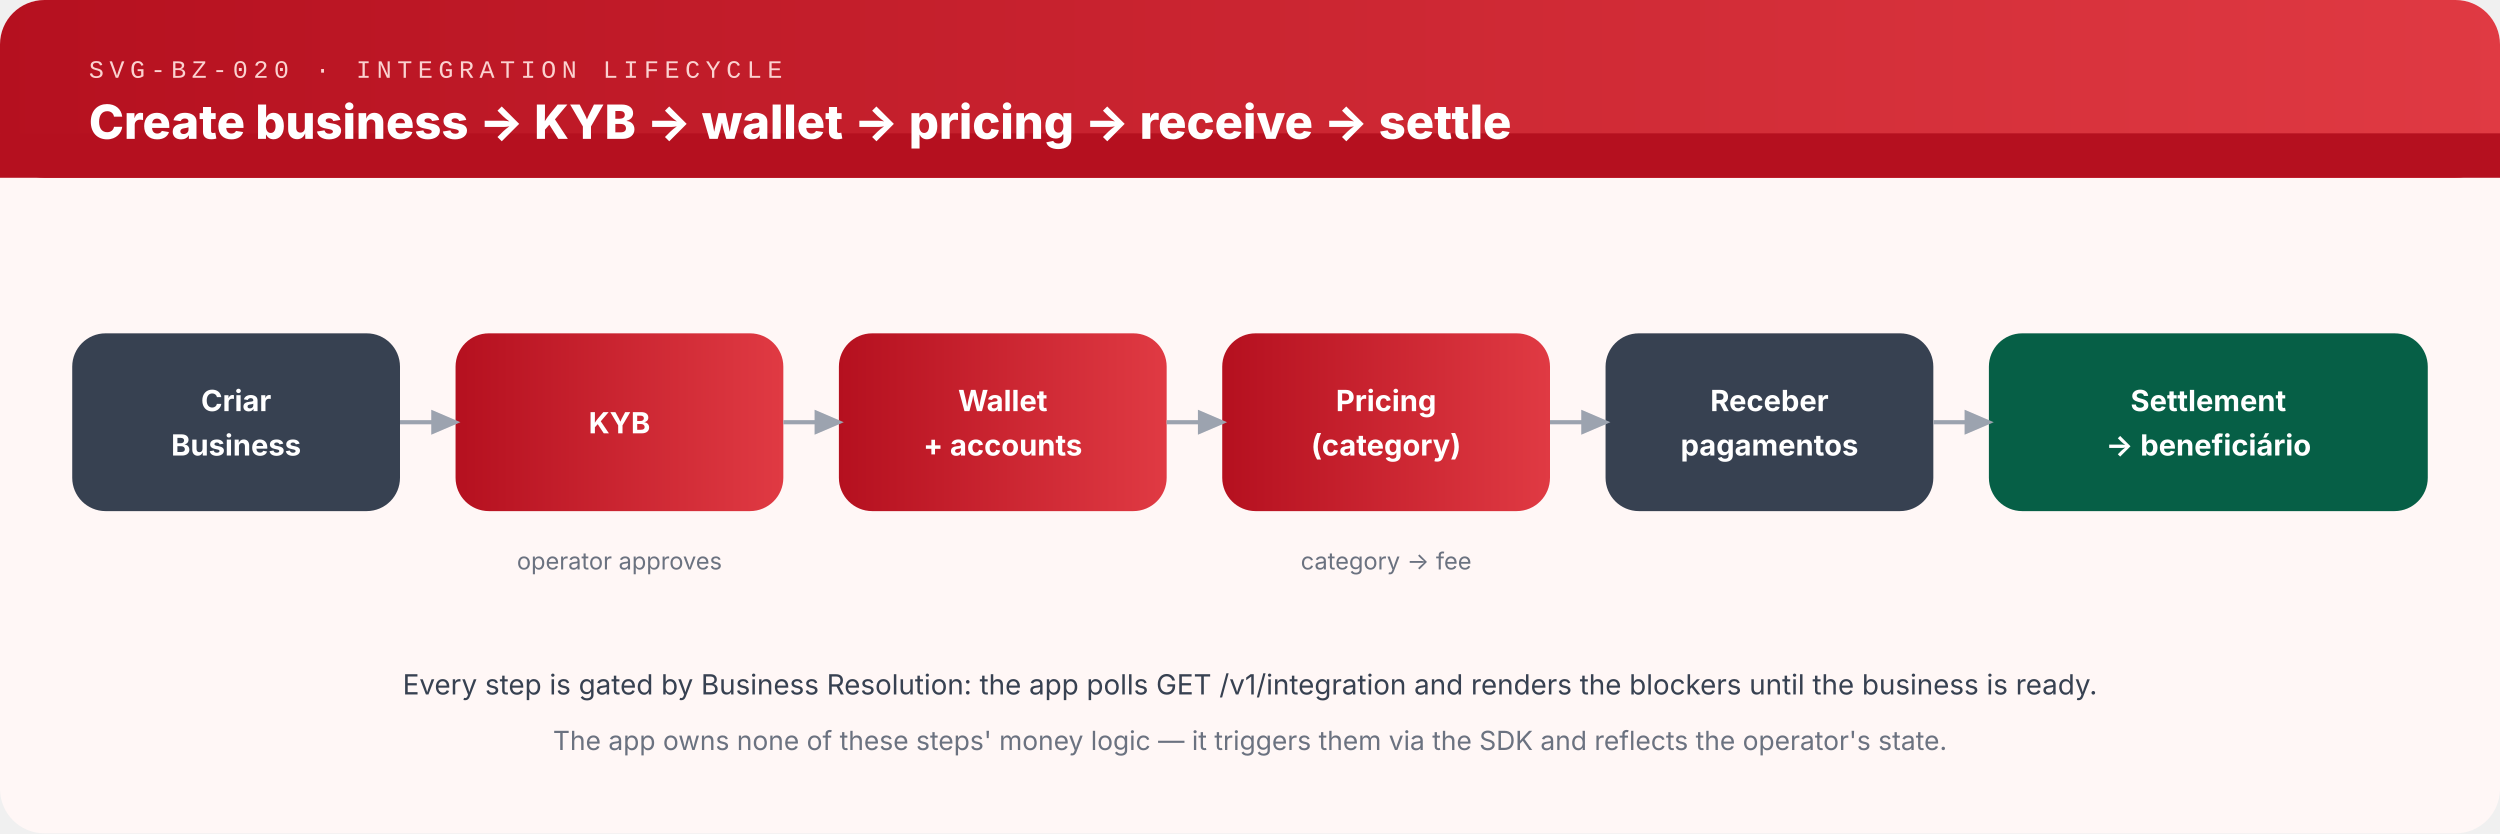
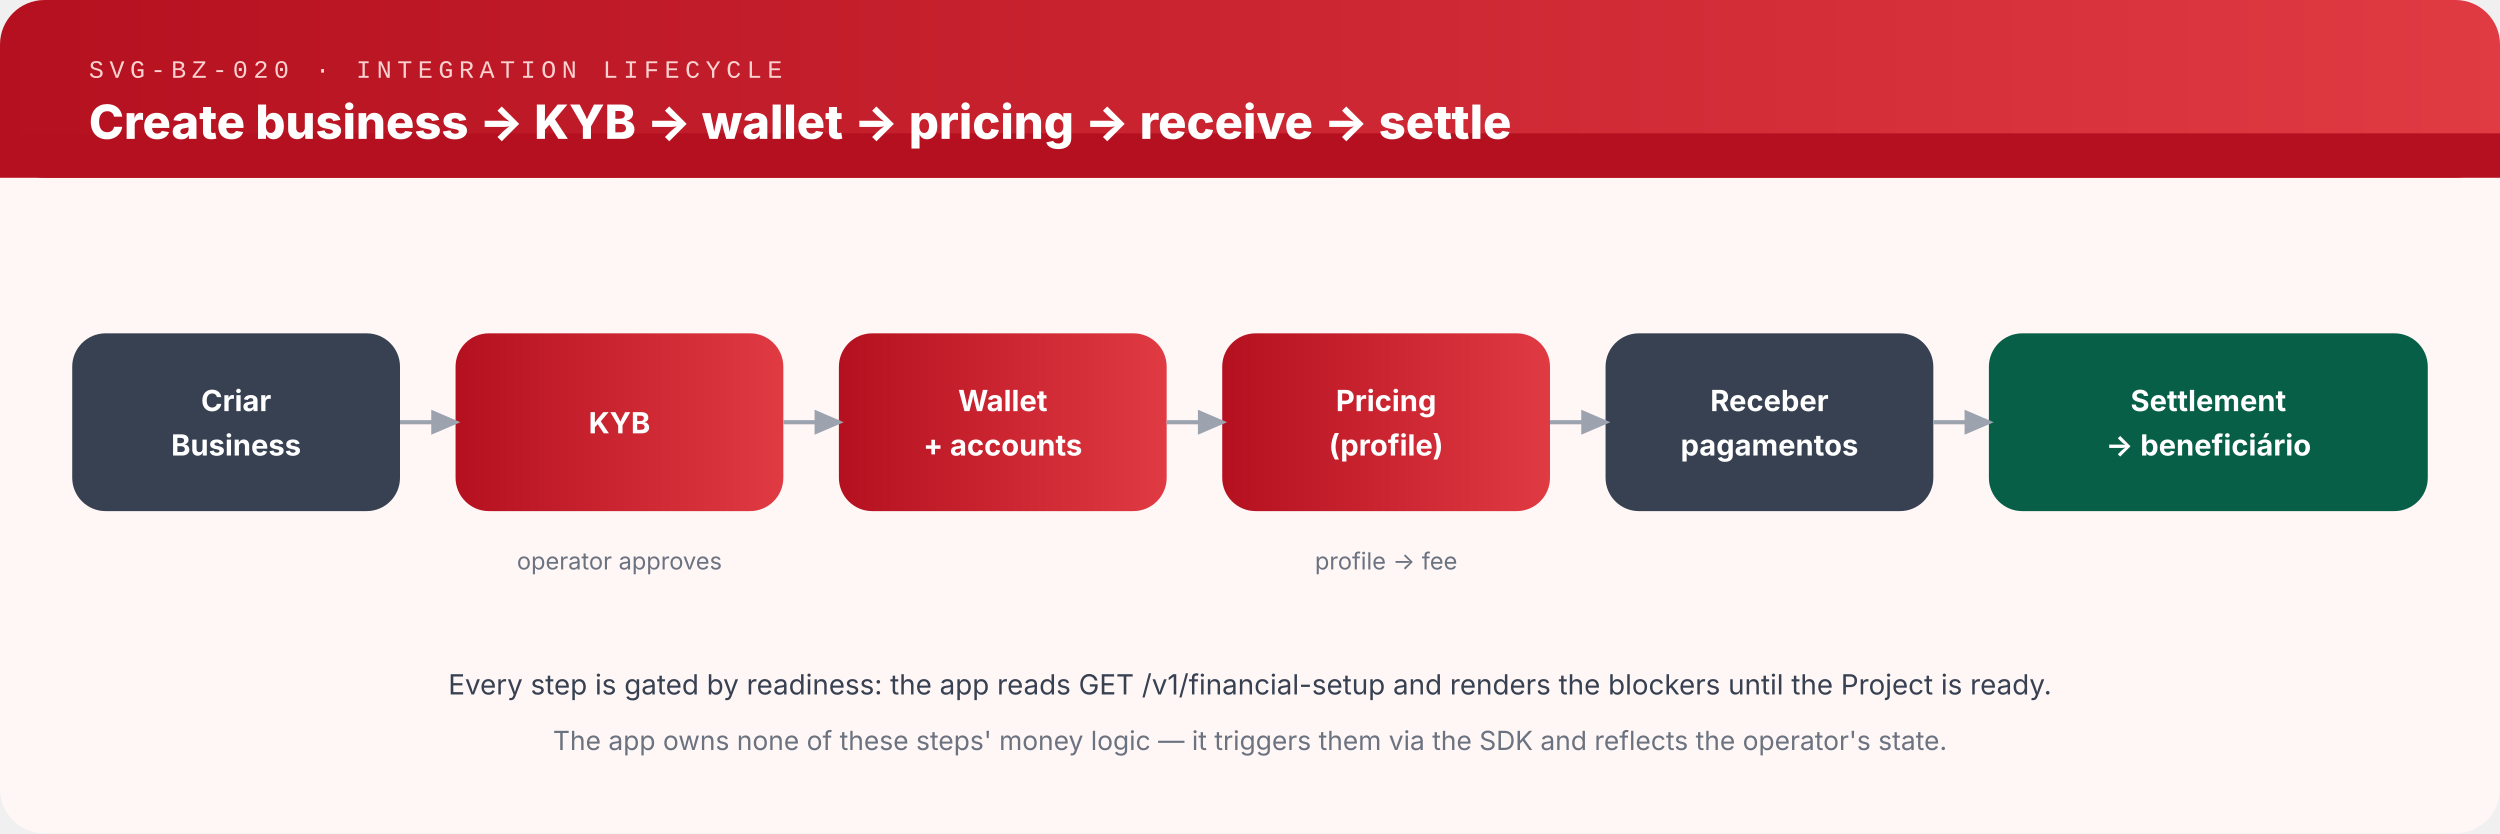
<svg xmlns="http://www.w3.org/2000/svg" viewBox="0 0 900 300" role="img" aria-label="Integration lifecycle" font-family="system-ui,-apple-system,sans-serif">
  <defs>
    <linearGradient id="hg" x1="0" y1="0" x2="1" y2="0">
      <stop offset="0%" stop-color="#B5101F" />
      <stop offset="100%" stop-color="#E03A43" />
    </linearGradient>
    <marker id="ar" markerWidth="9" markerHeight="9" refX="4.5" refY="3" orient="auto">
      <path d="M0,0 L0,6 L7,3 z" fill="#9CA3AF" />
    </marker>
  </defs>
  <rect width="900" height="300" fill="#FFF7F6" rx="16" />
  <rect x="0" y="0" width="900" height="64" fill="url(#hg)" rx="16" />
  <rect x="0" y="48" width="900" height="16" fill="#B5101F" />
  <text x="32" y="28" font-family="ui-monospace,'Courier New',monospace" font-size="9" fill="#FBD2D0" letter-spacing="2">SVG-BZ-020 · INTEGRATION LIFECYCLE</text>
  <text x="32" y="50" font-size="17" font-weight="800" fill="#FFFFFF">Create business → KYB → wallet → pricing → receive → settle</text>
  <g font-size="10.5" font-weight="700" fill="#FFFFFF" text-anchor="middle">
    <rect x="26" y="120" width="118" height="64" rx="12" fill="#374151" />
    <text x="85" y="148">Criar</text>
    <text x="85" y="164">Business</text>
    <rect x="164" y="120" width="118" height="64" rx="12" fill="url(#hg)" />
    <text x="223" y="156">KYB</text>
    <rect x="302" y="120" width="118" height="64" rx="12" fill="url(#hg)" />
    <text x="361" y="148">Wallet</text>
    <text x="361" y="164">+ accounts</text>
    <rect x="440" y="120" width="118" height="64" rx="12" fill="url(#hg)" />
    <text x="499" y="148">Pricing</text>
-     <text x="499" y="164">(category)</text>
+     <text x="499" y="164">(profile)</text>
    <rect x="578" y="120" width="118" height="64" rx="12" fill="#374151" />
    <text x="637" y="148">Receber</text>
    <text x="637" y="164">pagamentos</text>
    <rect x="716" y="120" width="158" height="64" rx="12" fill="#065F46" />
    <text x="795" y="148">Settlement</text>
    <text x="795" y="164">→ beneficiário</text>
  </g>
  <g stroke="#9CA3AF" stroke-width="1.5" marker-end="url(#ar)">
    <line x1="144" y1="152" x2="162" y2="152" />
    <line x1="282" y1="152" x2="300" y2="152" />
    <line x1="420" y1="152" x2="438" y2="152" />
    <line x1="558" y1="152" x2="576" y2="152" />
    <line x1="696" y1="152" x2="714" y2="152" />
  </g>
  <text x="223" y="205" text-anchor="middle" font-size="8.5" fill="#6B7280">operator approves</text>
-   <text x="499" y="205" text-anchor="middle" font-size="8.5" fill="#6B7280">category → fee</text>
-   <text x="450" y="250" text-anchor="middle" font-size="10" fill="#374151">Every step is gated by Business Resolution: the app polls GET /v1/integration and renders the blockers until the business is ready.</text>
+   <text x="499" y="205" text-anchor="middle" font-size="8.5" fill="#6B7280">profile → fee</text>
+   <text x="450" y="250" text-anchor="middle" font-size="10" fill="#374151">Every step is gated by readiness: the app reads GET /v1/financial-setup and renders the blockers until the Project is ready.</text>
  <text x="450" y="270" text-anchor="middle" font-size="9.5" fill="#6B7280">The app owns none of these steps' money logic — it triggers them via the SDK and reflects the operator's state.</text>
</svg>
